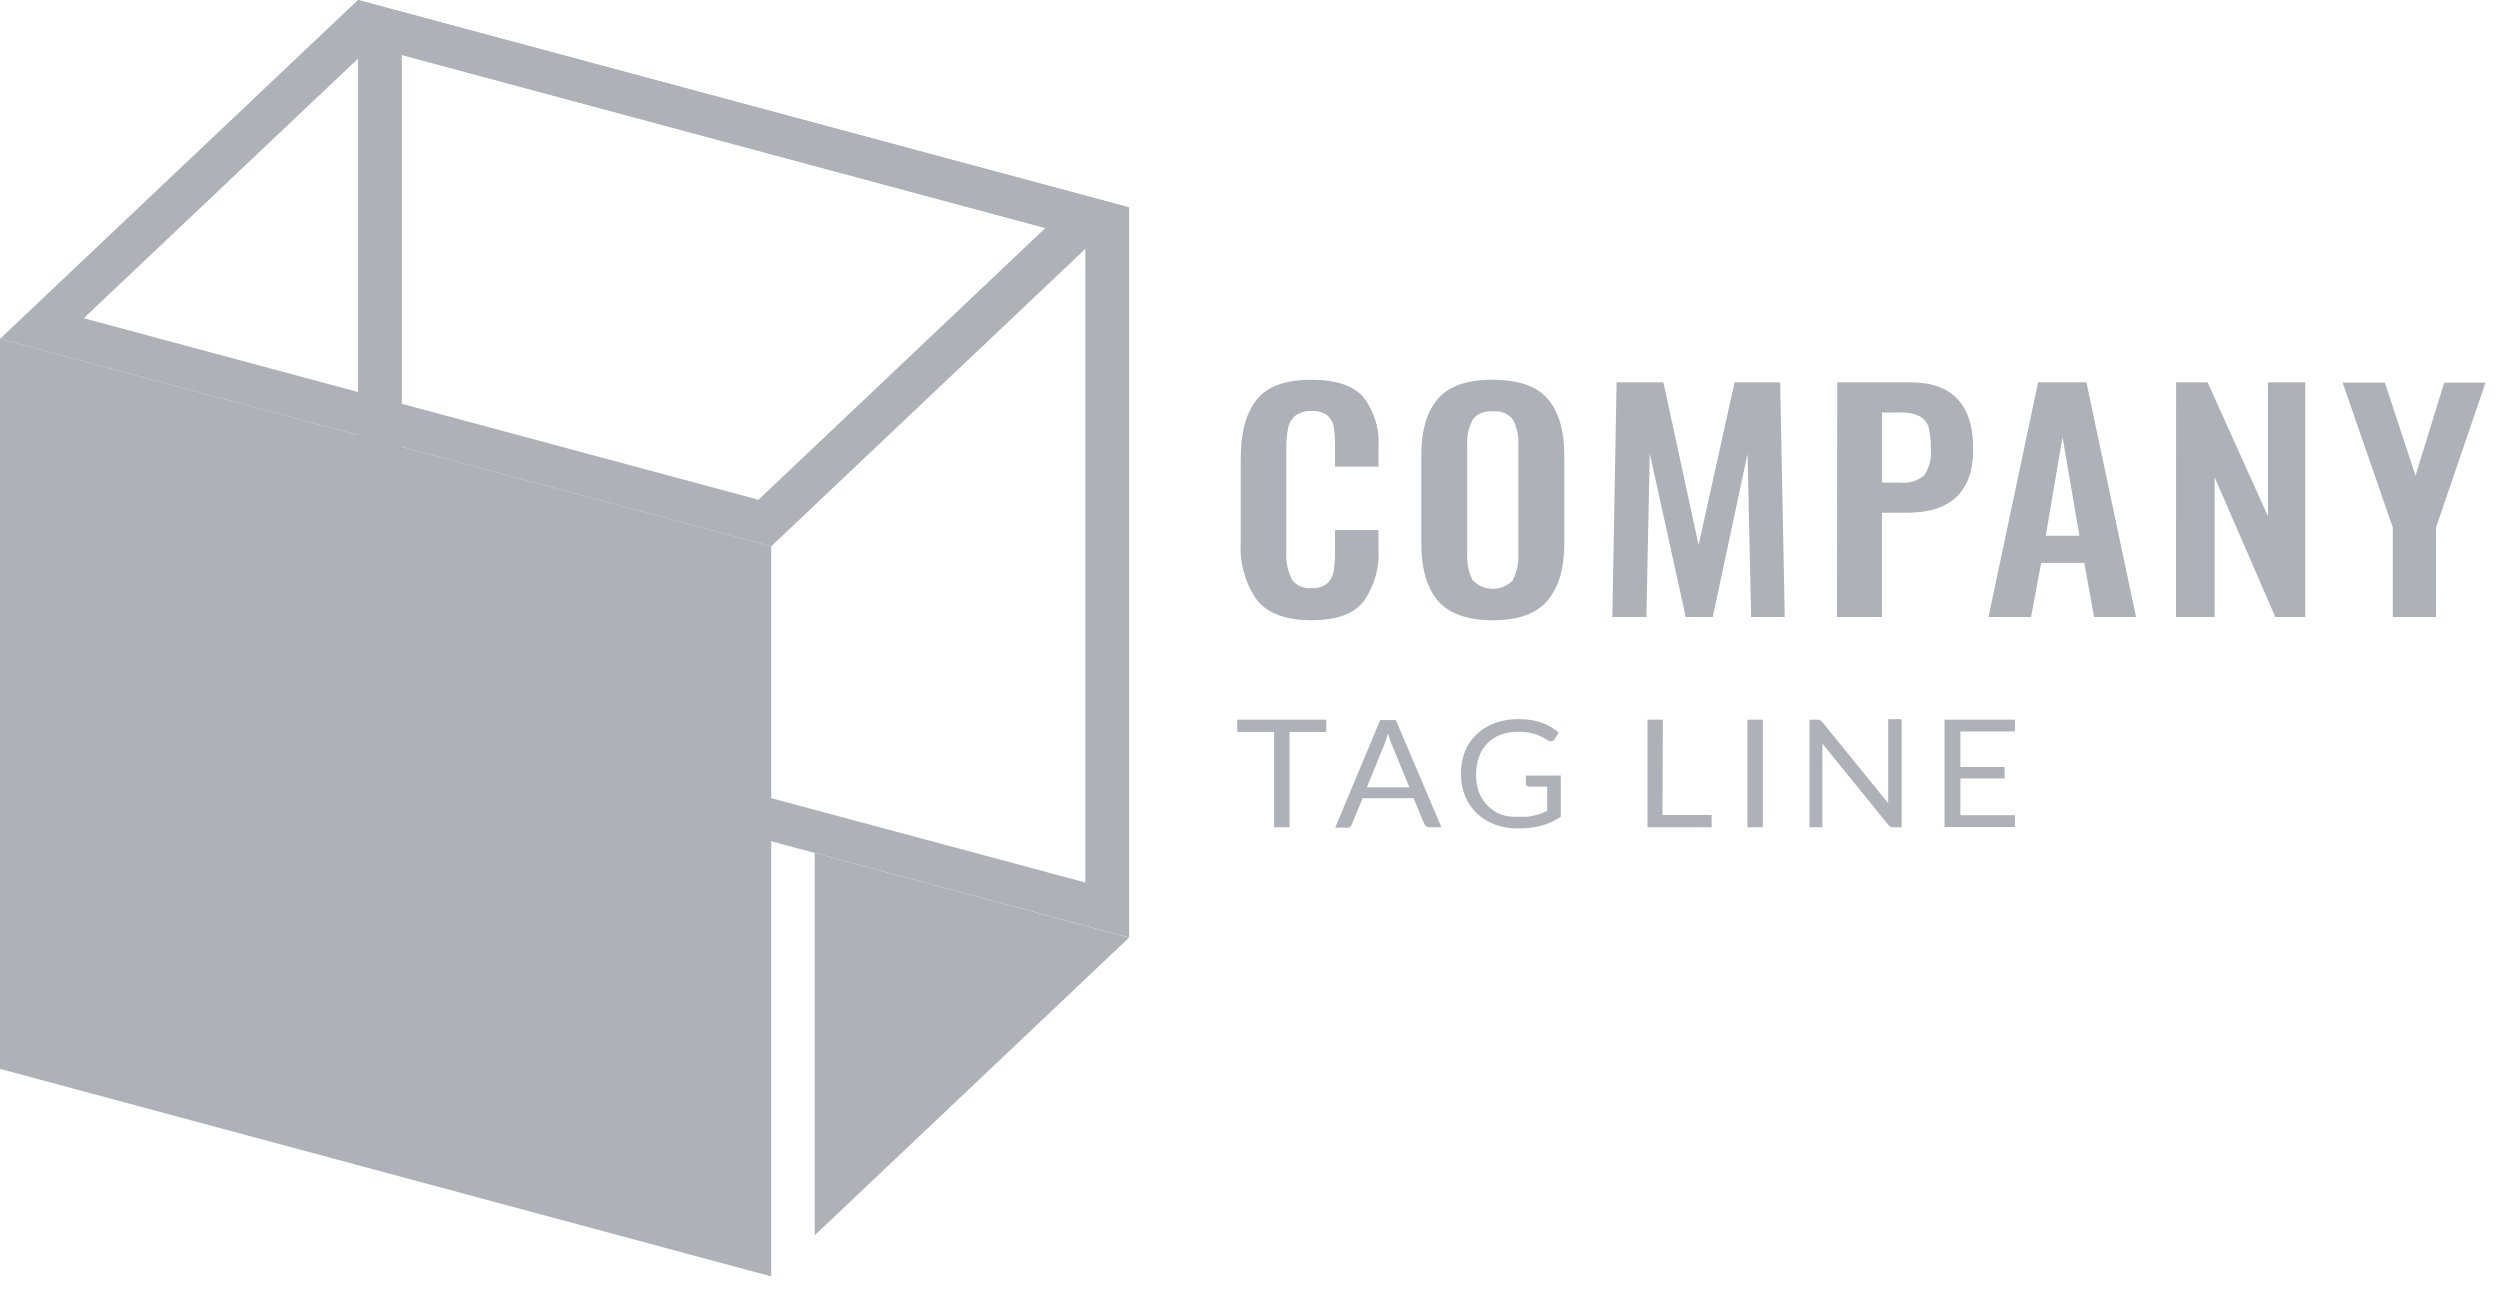
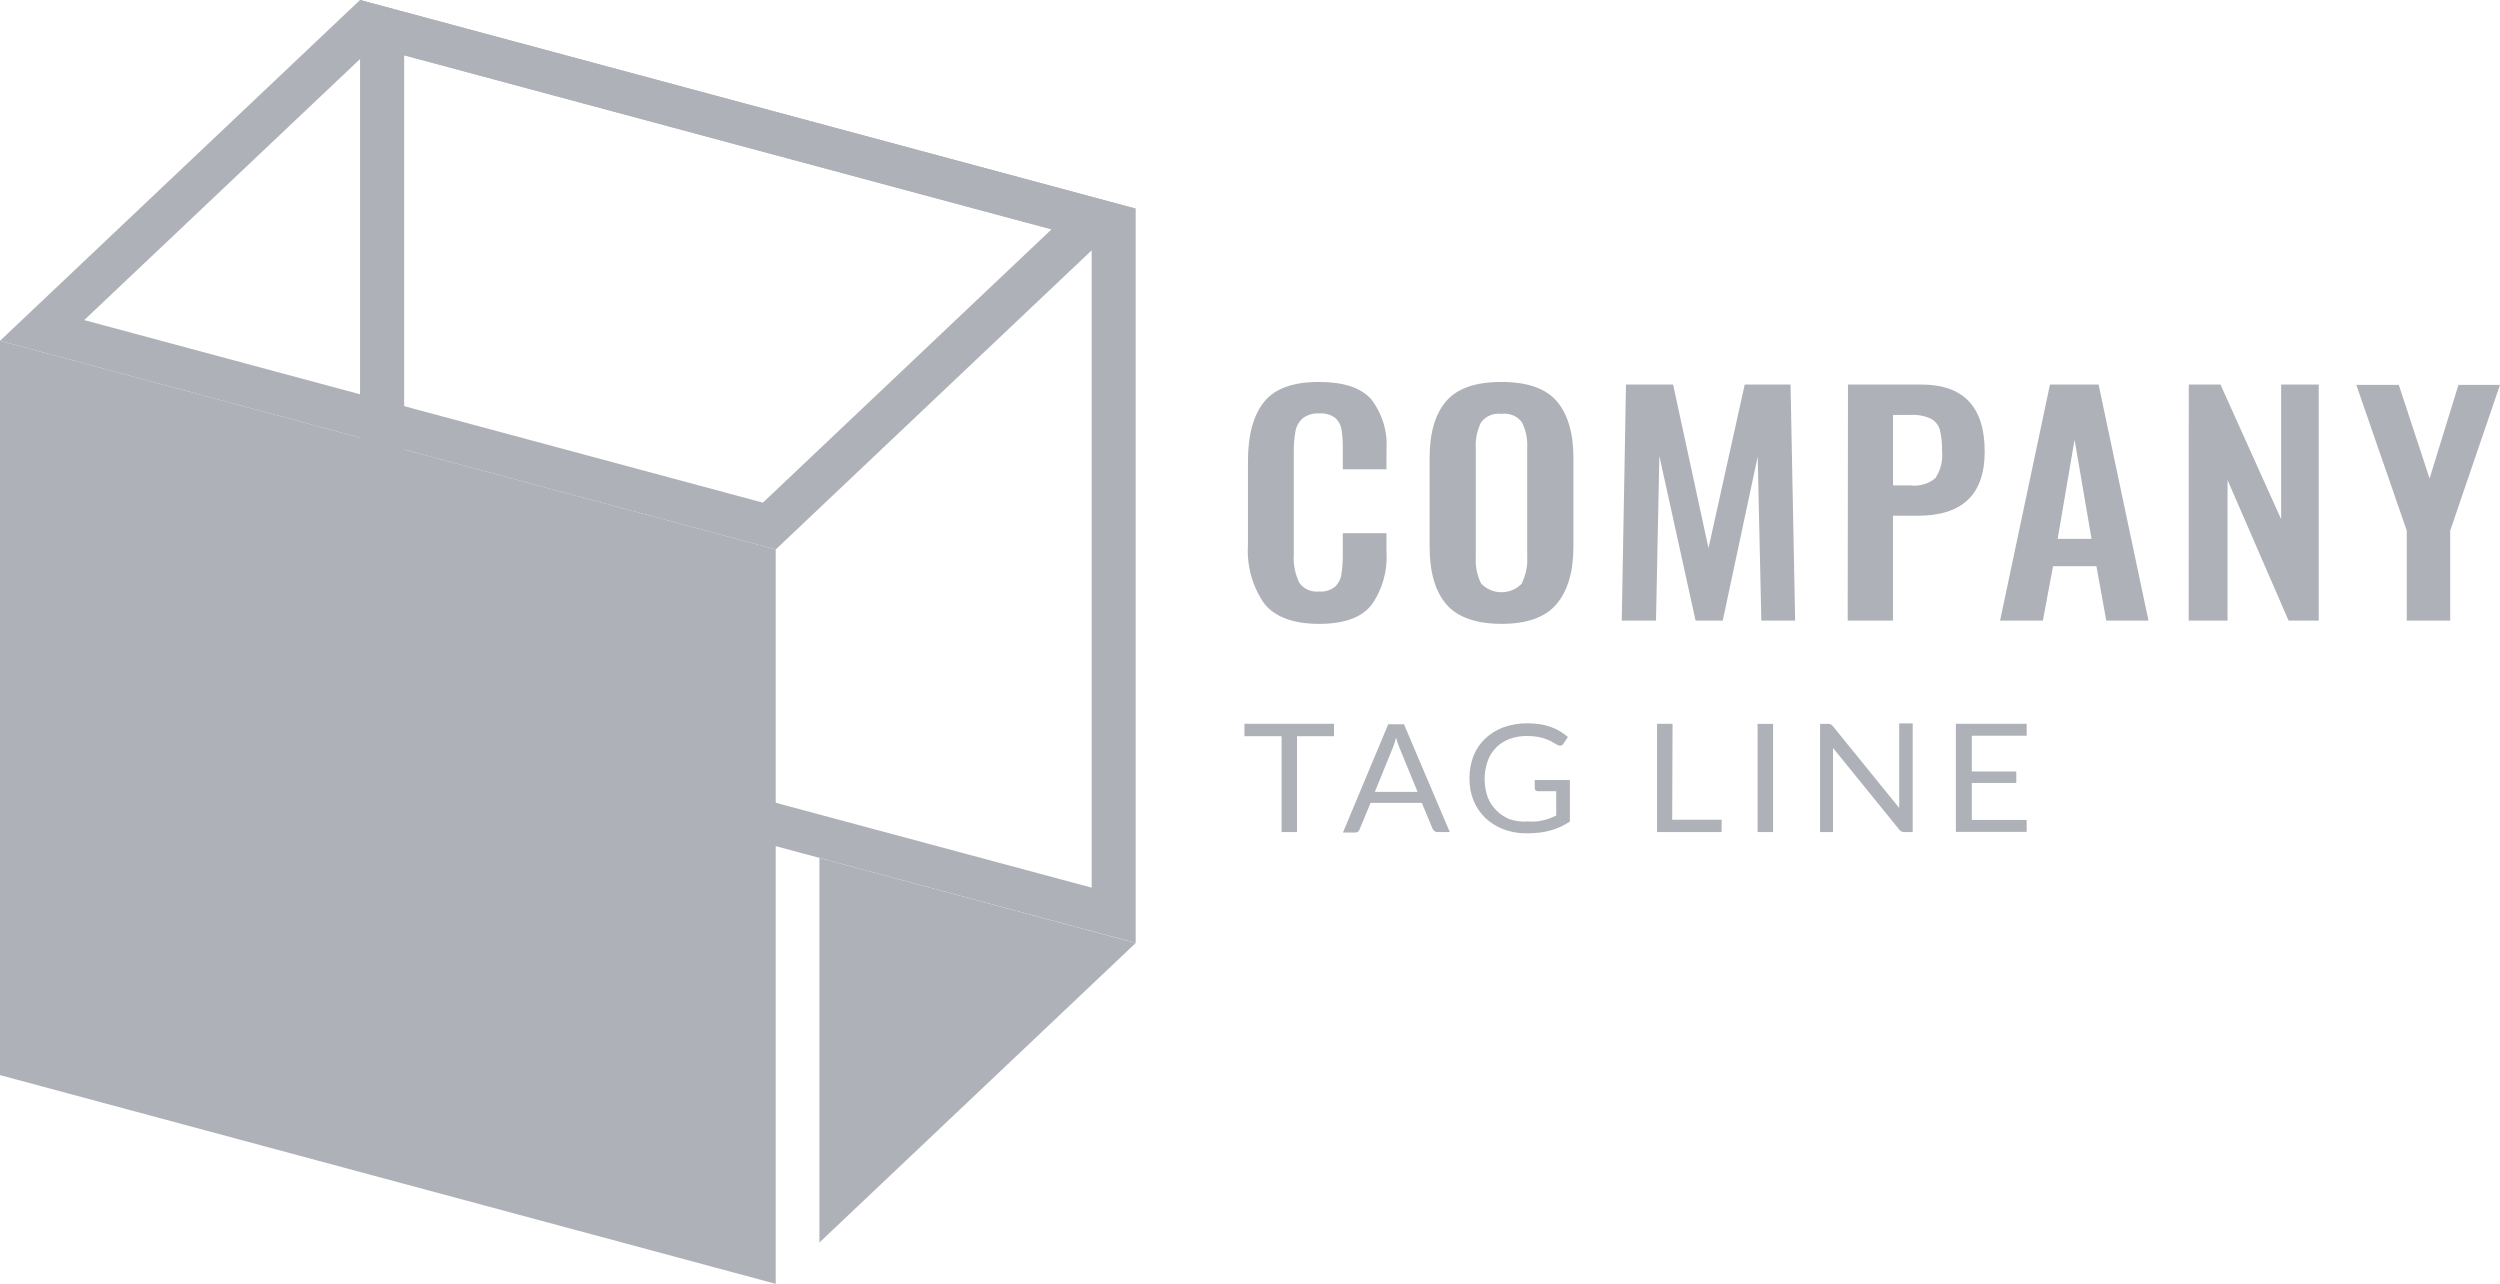
- <svg xmlns="http://www.w3.org/2000/svg" width="89" height="46" fill="none">
+ <svg xmlns="http://www.w3.org/2000/svg" fill="none">
  <path d="M44.74 21.353a3.259 3.259 0 01-.57-2.057v-2.982c0-.915.189-1.61.567-2.085.378-.475 1.028-.712 1.949-.71.865 0 1.48.202 1.843.607.396.516.589 1.147.544 1.784v.7h-1.547v-.71a3.961 3.961 0 00-.045-.694.69.69 0 00-.221-.413.836.836 0 00-.561-.16.886.886 0 00-.59.17.81.81 0 00-.257.455c-.044.243-.064.49-.06.737v3.62c-.025.349.044.698.198 1.016a.734.734 0 00.31.247.78.78 0 00.399.057.788.788 0 00.548-.164.748.748 0 00.23-.44c.037-.24.053-.483.049-.725v-.735h1.547v.67a2.914 2.914 0 01-.535 1.876c-.355.443-.961.664-1.852.664-.891 0-1.564-.236-1.946-.728zM51.186 21.384c-.391-.465-.587-1.141-.587-2.036V16.21c0-.886.196-1.556.587-2.011.39-.455 1.044-.682 1.961-.68.91 0 1.56.227 1.952.68.39.455.59 1.125.59 2.011v3.138c0 .886-.2 1.565-.597 2.033-.397.467-1.044.7-1.945.7-.9 0-1.567-.236-1.961-.697zm2.682-.753c.14-.29.204-.61.186-.928v-3.841a1.843 1.843 0 00-.183-.91.738.738 0 00-.316-.25.784.784 0 00-.408-.054.794.794 0 00-.41.054.75.75 0 00-.318.25c-.14.283-.204.596-.185.91v3.859c-.02.32.044.638.185.928a.96.96 0 00.327.23 1.008 1.008 0 00.796 0 .96.96 0 00.326-.23v-.018zM57.55 13.61h1.667l1.253 5.79 1.282-5.79h1.622l.163 8.356H62.34l-.128-5.807-1.238 5.807h-.961l-1.282-5.828-.119 5.828H57.4l.15-8.355zM65.406 13.61h2.596c1.496 0 2.244.791 2.244 2.373 0 1.515-.788 2.271-2.362 2.27h-.885v3.713h-1.602l.01-8.355zm2.218 3.571c.158.02.319.006.471-.04.152-.045.292-.122.41-.223.184-.283.265-.614.231-.944a2.859 2.859 0 00-.077-.758.633.633 0 00-.118-.23.672.672 0 00-.202-.168 1.529 1.529 0 00-.715-.133h-.622v2.496h.622zM72.556 13.61h1.721l1.766 8.356h-1.494l-.349-1.927h-1.535l-.36 1.927H70.79l1.766-8.355zm1.471 5.462l-.6-3.508-.599 3.508h1.199zM77.469 13.61h1.122l2.147 4.767V13.61h1.33v8.355h-1.067l-2.16-4.976v4.976h-1.375l.003-8.355zM85.184 18.78l-1.786-5.158h1.504l1.09 3.313 1.022-3.313h1.47l-1.762 5.158v3.186h-1.538V18.78zM47.215 25.619v.437h-1.308v3.395h-.548v-3.395h-1.314v-.437h3.17zM51.314 29.451h-.423a.177.177 0 01-.119-.036.196.196 0 01-.07-.088l-.378-.91H48.51l-.378.91a.258.258 0 01-.058.103.183.183 0 01-.119.036h-.423l1.603-3.832h.557l1.622 3.817zm-2.654-1.423h1.513l-.64-1.56a2.964 2.964 0 01-.12-.36l-.06.203-.058.16-.635 1.557zM54.077 29.075c.1.005.2.005.3 0 .087-.009.173-.024.257-.046a1.82 1.82 0 00.231-.07c.07-.027.141-.06.215-.093v-.862h-.641a.12.12 0 01-.087-.03.087.087 0 01-.032-.07v-.295h1.244v1.469a2.355 2.355 0 01-.676.312 2.655 2.655 0 01-.401.08 4.459 4.459 0 01-.468.024 2.252 2.252 0 01-.808-.143 1.937 1.937 0 01-.64-.4 1.849 1.849 0 01-.414-.607 2.076 2.076 0 01-.147-.795 2.155 2.155 0 01.144-.802c.092-.227.233-.433.413-.606.183-.173.401-.308.641-.398.275-.098.566-.146.859-.142.15 0 .298.01.446.033.13.02.258.052.38.097.113.04.22.09.321.152.099.06.192.127.28.2l-.155.237a.14.14 0 01-.052.052.15.15 0 01-.073.02.196.196 0 01-.099-.03 1.923 1.923 0 01-.157-.09 1.372 1.372 0 00-.215-.104 1.873 1.873 0 00-.295-.085 2.255 2.255 0 00-.407-.033 1.743 1.743 0 00-.618.106 1.337 1.337 0 00-.471.303c-.133.138-.235.3-.298.477a1.954 1.954 0 000 1.277c.07.18.179.345.32.482.132.132.291.235.468.304.204.066.42.092.635.076zM59.185 29.014h1.75v.437H58.65v-3.832h.548l-.013 3.395zM62.756 29.45h-.548V25.62h.548v3.832zM64.794 25.637c.032.018.06.041.083.07l2.343 2.889a.972.972 0 010-.137v-2.855h.478v3.847h-.276a.24.24 0 01-.119-.021.314.314 0 01-.086-.073l-2.34-2.885v2.979h-.458V25.62h.285c.031 0 .062.006.09.018zM71.732 25.619v.422H69.79v1.265h1.574v.406H69.79v1.308h1.942v.422h-2.506v-3.823h2.506zM14.303 1.954l24.335 6.541v22.922L14.305 24.88V1.954zM12.743 0v25.992l27.453 7.382V7.384L12.743 0z" fill="#AFB1B8" />
  <path d="M27.456 45.44L0 38.052v-25.99l27.456 7.385V45.44z" fill="#AFB1B8" />
  <path d="M13.198 1.66l24.017 6.459-10.214 9.672-24.02-6.462 10.217-9.67zM12.743 0L0 12.063l27.456 7.385 12.74-12.063L12.743 0zM29.002 43.978l11.194-10.6-11.194-3.013v13.613z" fill="#AFB1B8" />
</svg>
